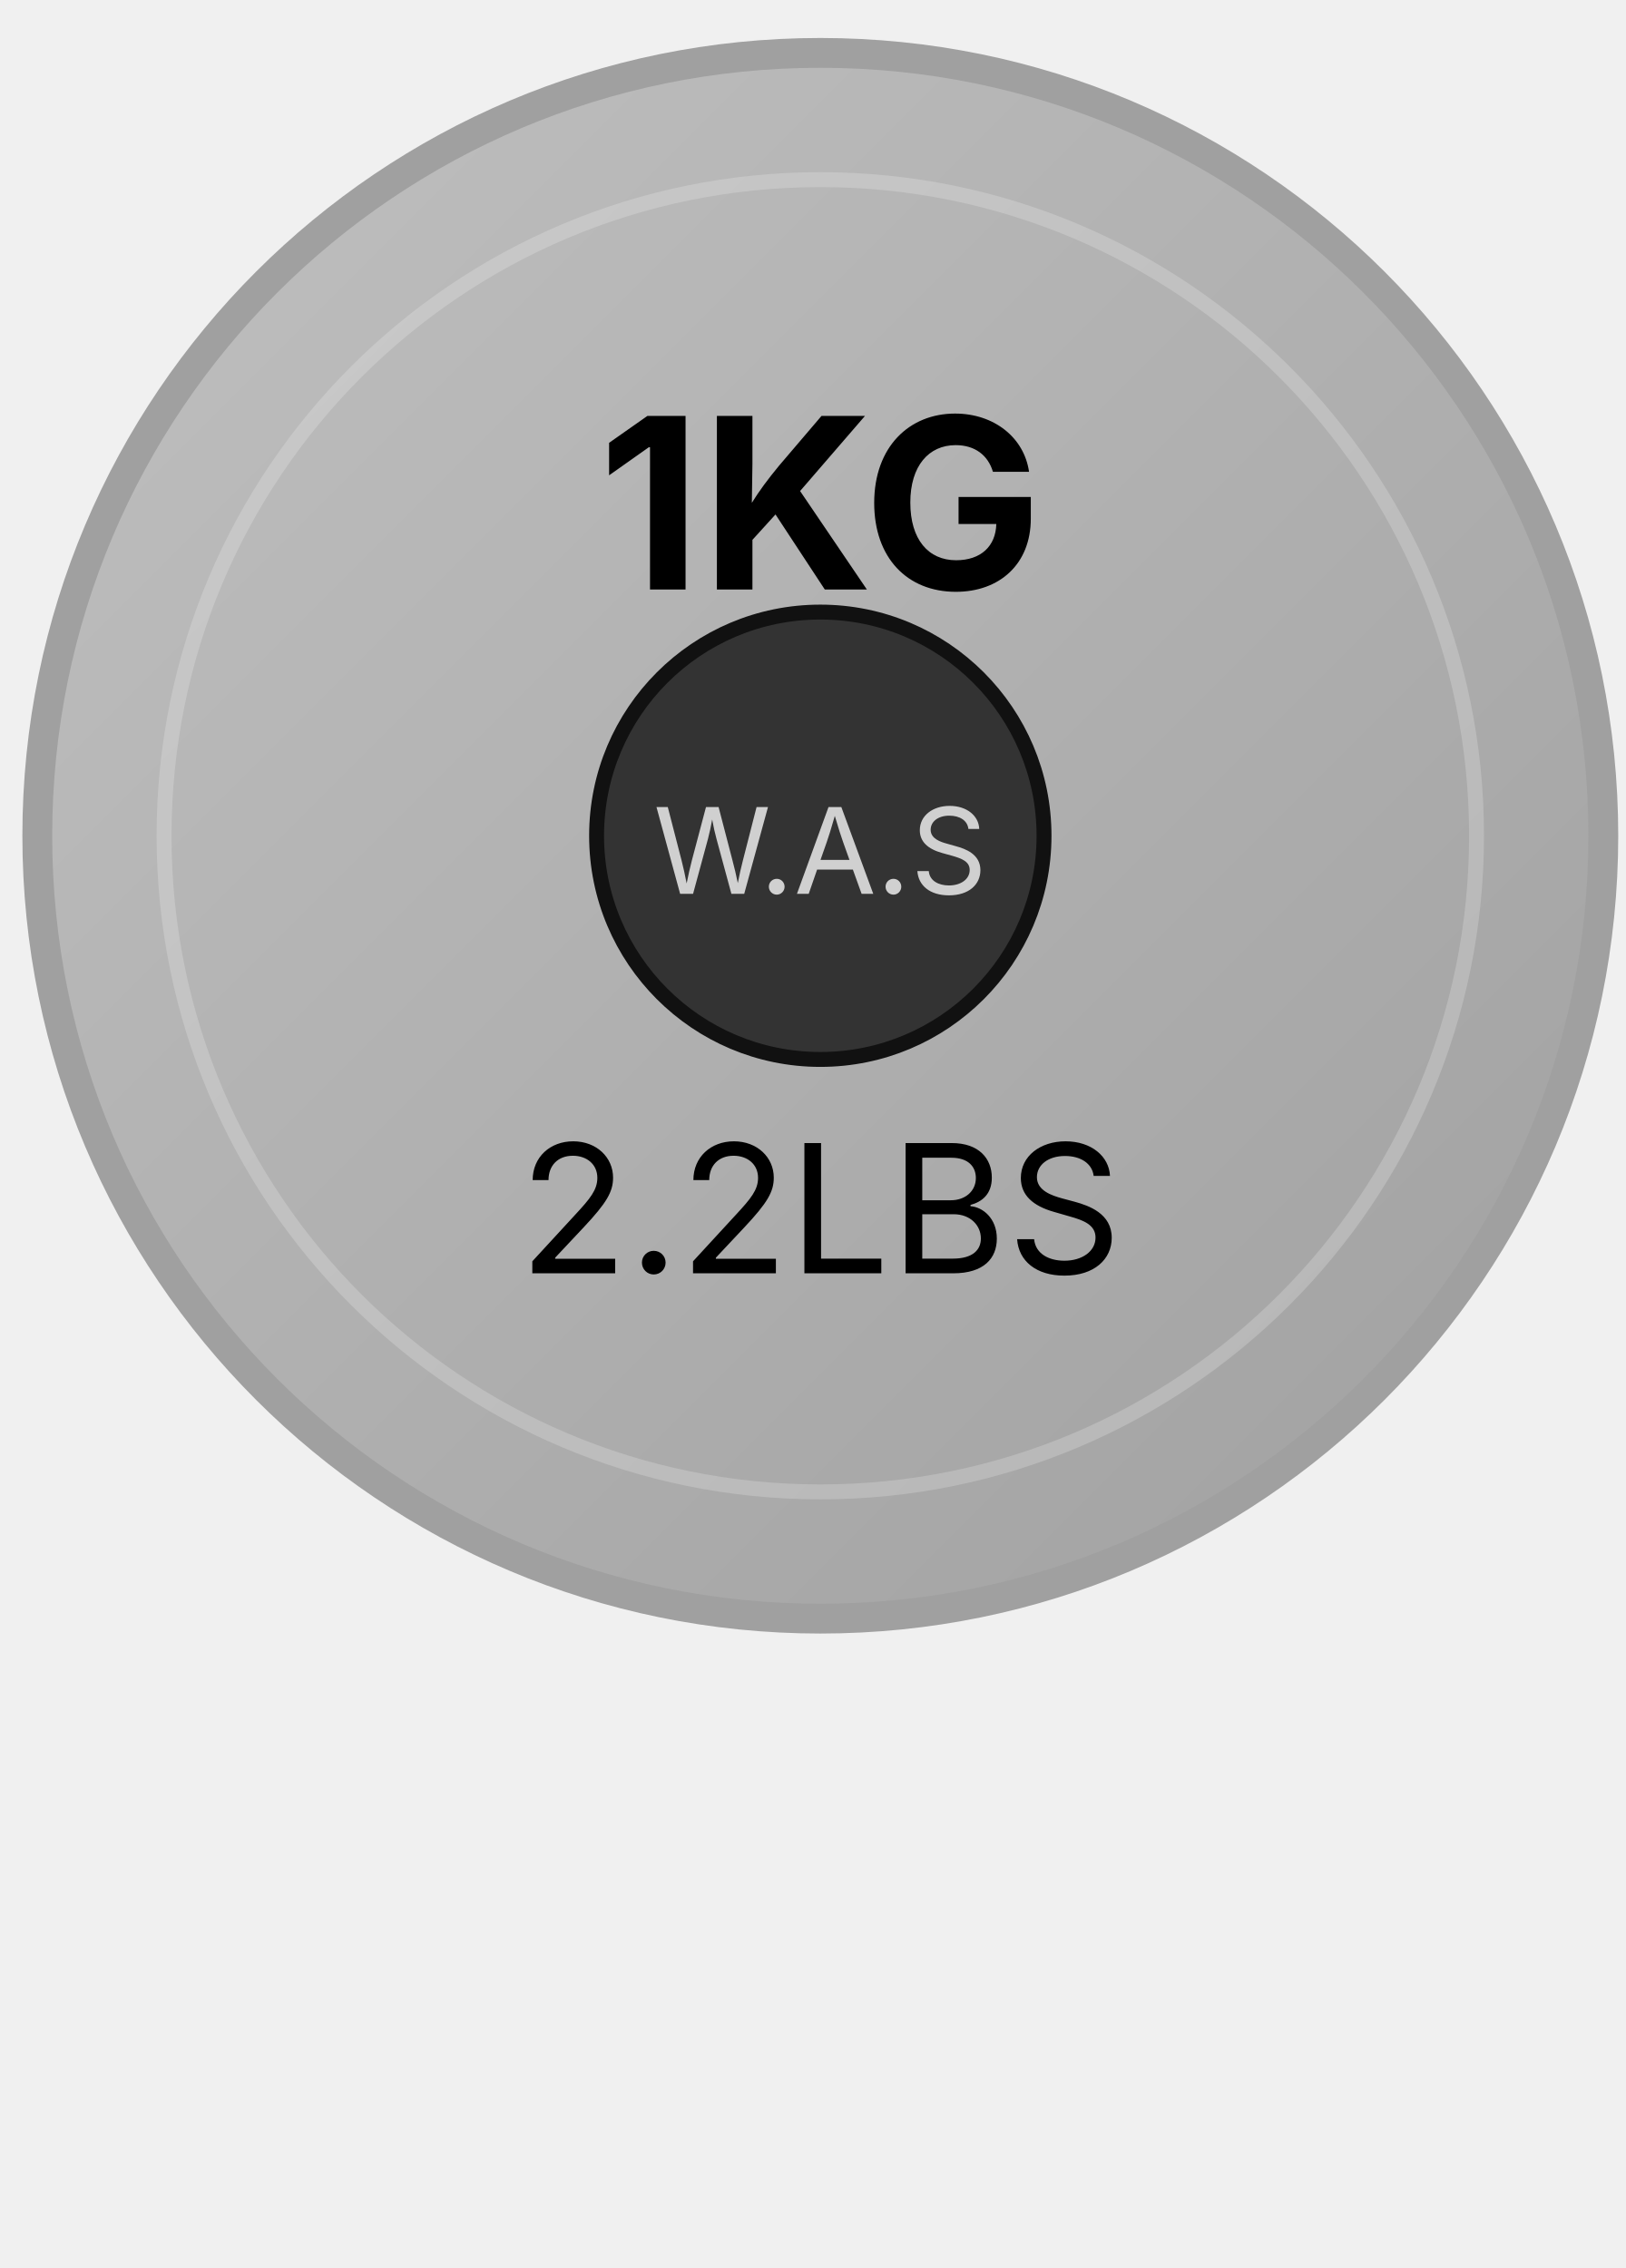
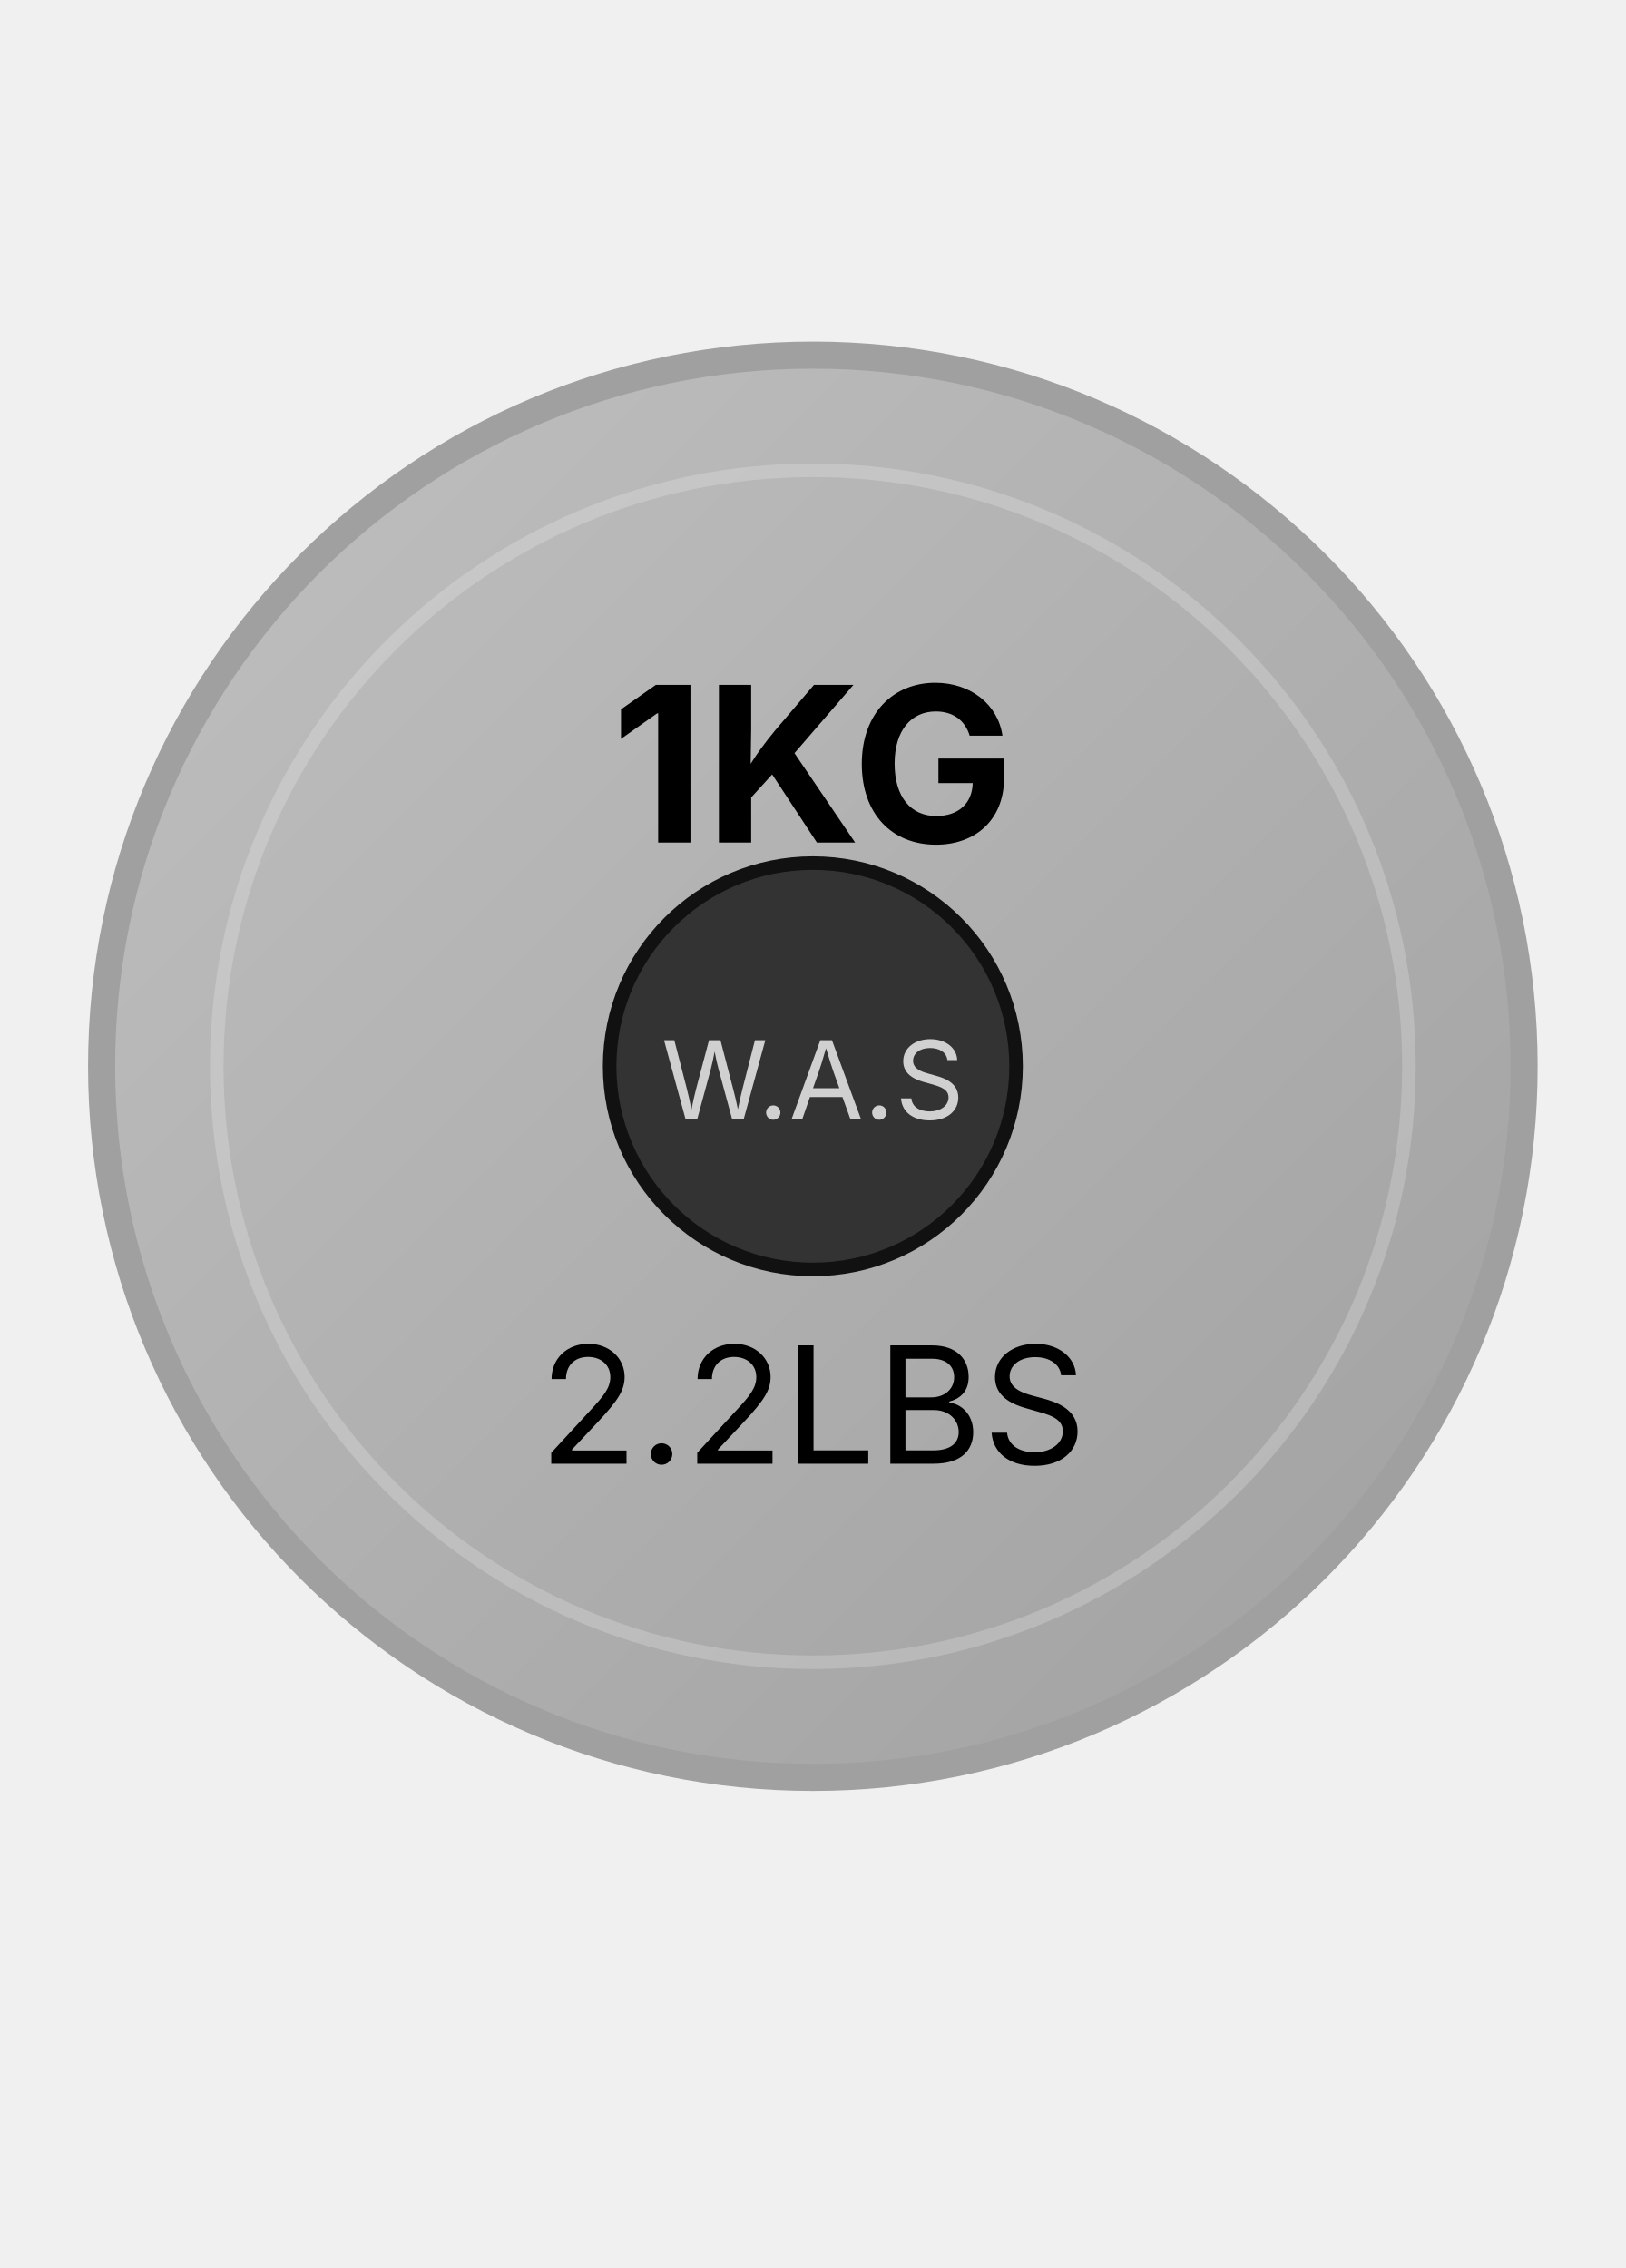
- <svg xmlns="http://www.w3.org/2000/svg" width="215" height="300" viewBox="-10 -10 218 300" fill="none">
+ <svg xmlns="http://www.w3.org/2000/svg" width="215" height="300" viewBox="-20 -10 240 240" fill="none">
  <defs>
    <linearGradient id="plateGradient" x1="0%" y1="0%" x2="100%" y2="100%">
      <stop offset="0%" style="stop-color:#C0C0C0;stop-opacity:1" />
      <stop offset="100%" style="stop-color:#A0A0A0;stop-opacity:1" />
    </linearGradient>
  </defs>
  <circle cx="100" cy="100" r="105" fill="url(#plateGradient)" stroke="#A0A0A0" stroke-width="4" />
  <circle cx="100" cy="100" r="88" fill="none" stroke="#FFFFFF" stroke-opacity="0.2" stroke-width="2" />
  <circle cx="100" cy="100" r="30" fill="#333333" stroke="#111111" stroke-width="2" />
  <text x="100" y="55" font-family="Inter, sans-serif" font-size="32" font-weight="bold" fill="#000000" text-anchor="middle" dominant-baseline="middle">
    1KG
  </text>
  <text x="100" y="102" font-family="Inter, sans-serif" font-size="16" fill="#D0D0D0" text-anchor="middle" dominant-baseline="middle">
    W.A.S
  </text>
  <text x="100" y="150" font-family="Inter, sans-serif" font-size="24" fill="#000000" text-anchor="middle" dominant-baseline="middle">
    2.2LBS
  </text>
</svg>
